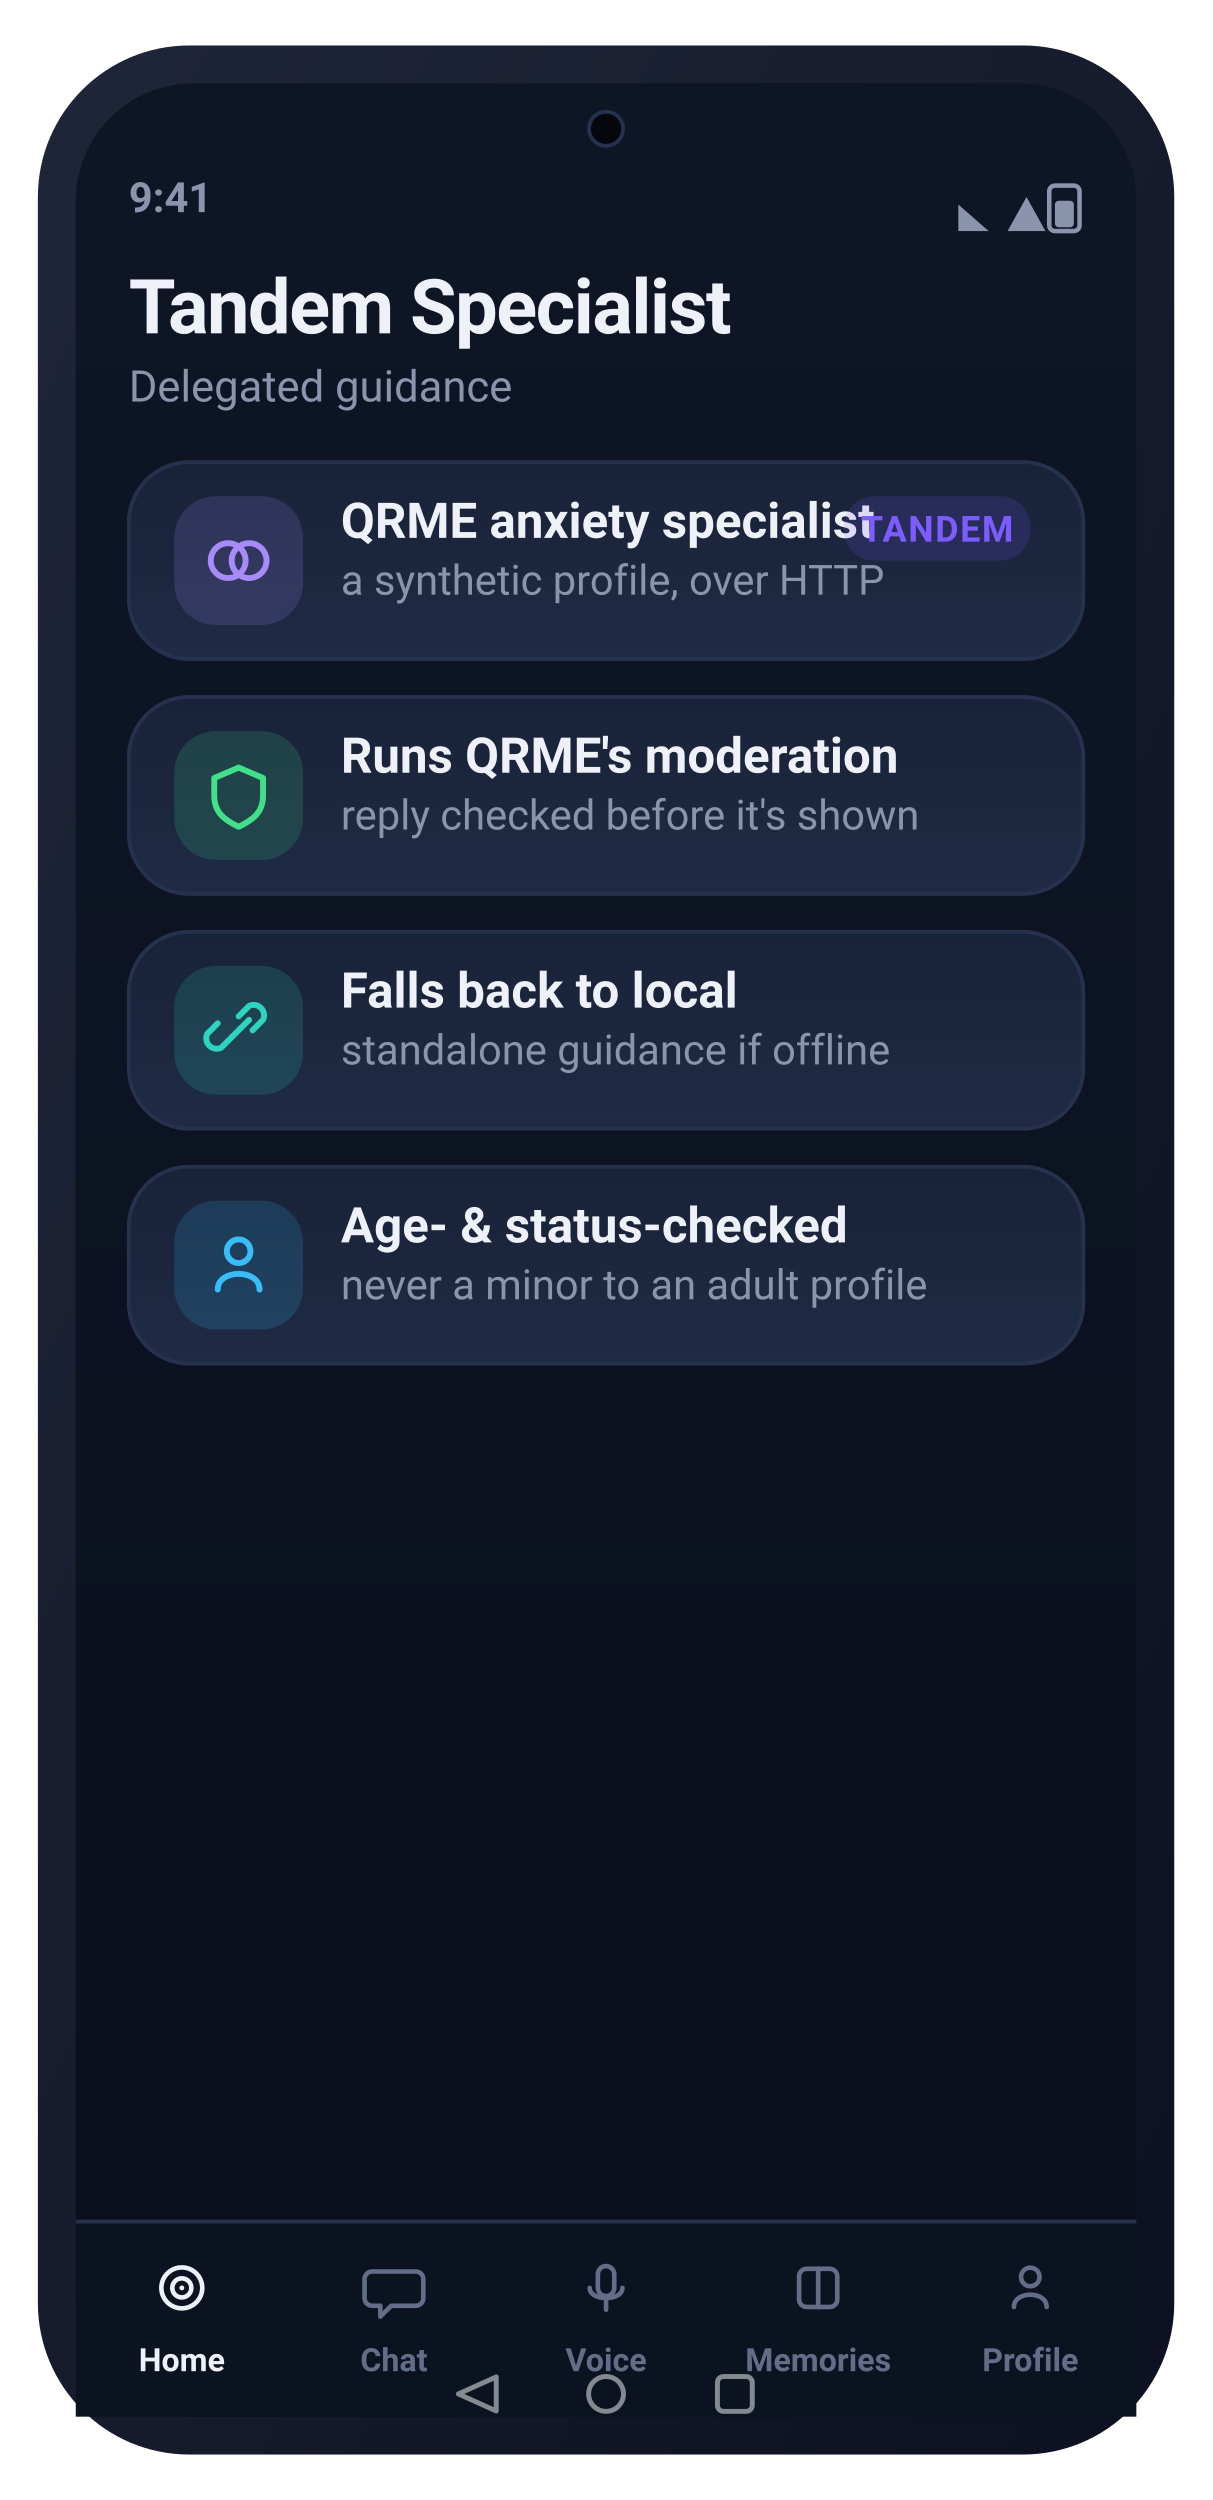
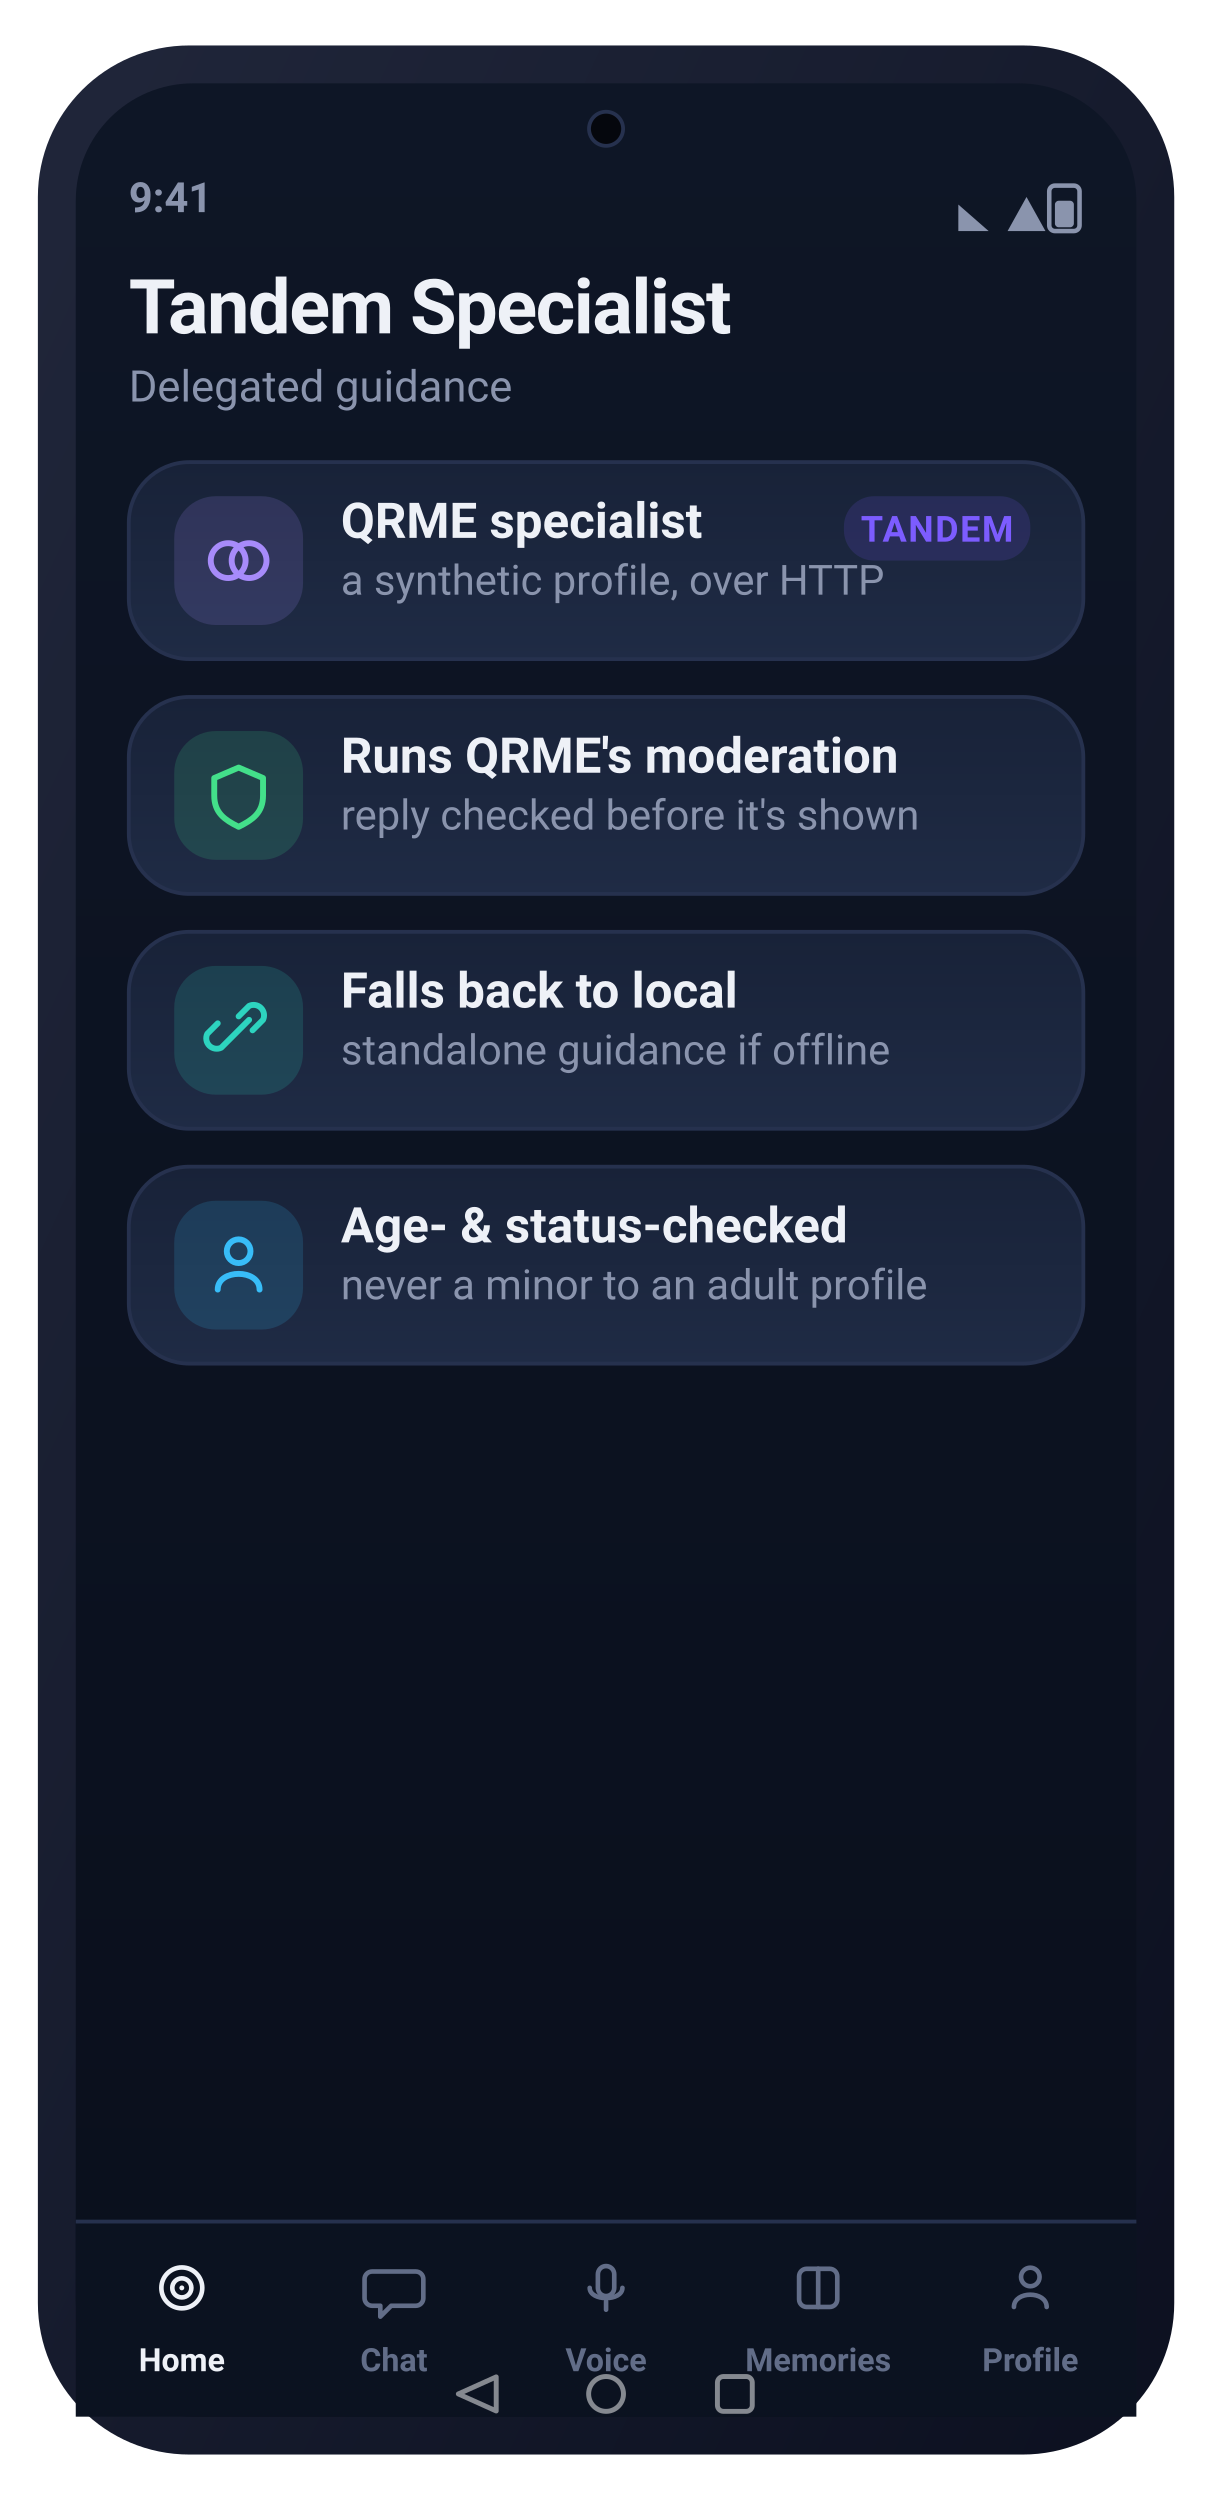
<svg xmlns="http://www.w3.org/2000/svg" width="320" height="660" viewBox="0 0 320 660" role="img" aria-label="Tandem Specialist screen">
  <defs>
    <linearGradient id="gScr" x1="0" y1="0" x2="0" y2="1">
      <stop offset="0" stop-color="#0e1626" />
      <stop offset="1" stop-color="#0a0f1c" />
    </linearGradient>
    <linearGradient id="gFrame" x1="0" y1="0" x2="1" y2="1">
      <stop offset="0" stop-color="#20263a" />
      <stop offset="1" stop-color="#0c1020" />
    </linearGradient>
    <linearGradient id="gCard" x1="0" y1="0" x2="0" y2="1">
      <stop offset="0" stop-color="#182238" />
      <stop offset="1" stop-color="#1f2b45" />
    </linearGradient>
    <linearGradient id="gBrand" x1="0" y1="0" x2="1" y2="0">
      <stop offset="0" stop-color="#7c5cff" />
      <stop offset="1" stop-color="#3aa0ff" />
    </linearGradient>
    <linearGradient id="gEmer" x1="0" y1="0" x2="0" y2="1">
      <stop offset="0" stop-color="#ff5b52" />
      <stop offset="1" stop-color="#ff3b30" />
    </linearGradient>
    <linearGradient id="mV" x1="0" y1="0" x2="1" y2="0">
      <stop offset="0" stop-color="#7c5cff" />
      <stop offset="1" stop-color="#3aa0ff" />
    </linearGradient>
    <linearGradient id="mO" x1="0" y1="0" x2="1" y2="0">
      <stop offset="0" stop-color="#f7b731" />
      <stop offset="1" stop-color="#ff7a45" />
    </linearGradient>
    <linearGradient id="mG" x1="0" y1="0" x2="1" y2="0">
      <stop offset="0" stop-color="#2fd27a" />
      <stop offset="1" stop-color="#43e08a" />
    </linearGradient>
    <radialGradient id="orb" cx="34%" cy="30%" r="75%">
      <stop offset="0" stop-color="#c3b0ff" />
      <stop offset="42%" stop-color="#7c5cff" />
      <stop offset="80%" stop-color="#2f6cf0" />
      <stop offset="100%" stop-color="#14204a" />
    </radialGradient>
  </defs>
  <rect x="10.0" y="12.0" width="300.0" height="636.0" rx="40" fill="url(#gFrame)" />
  <rect x="20.0" y="22.0" width="280.0" height="616.0" rx="31" fill="url(#gScr)" />
  <circle cx="160.0" cy="34" r="4.5" fill="#05070d" />
  <circle cx="160.0" cy="34" r="4.5" fill="none" stroke="#26314e" stroke-width="1" />
  <text x="34.0" y="56.0" font-family="-apple-system,BlinkMacSystemFont,'SF Pro Text','Segoe UI',Roboto,system-ui,sans-serif" font-size="11" font-weight="600" fill="#8a94ad" text-anchor="start">9:41</text>
  <rect x="277.0" y="49.0" width="8.0" height="12.0" rx="1.5" fill="none" stroke="#8a94ad" stroke-width="1.2" />
  <rect x="278.5" y="53.0" width="5.0" height="7.0" rx="1" fill="#8a94ad" />
  <path d="M266 61 L271 52 L276 61 Z" fill="#8a94ad" />
  <path d="M253 61 L253 54 L261 61 Z" fill="#8a94ad" />
  <text x="34.0" y="88.0" font-family="-apple-system,BlinkMacSystemFont,'SF Pro Text','Segoe UI',Roboto,system-ui,sans-serif" font-size="20" font-weight="700" fill="#eef1f7" text-anchor="start" letter-spacing="-0.4">Tandem Specialist</text>
  <text x="34.0" y="106.0" font-family="-apple-system,BlinkMacSystemFont,'SF Pro Text','Segoe UI',Roboto,system-ui,sans-serif" font-size="11.5" font-weight="400" fill="#8a94ad" text-anchor="start">Delegated guidance</text>
  <rect x="34.0" y="122.0" width="252.0" height="52.0" rx="16" fill="url(#gCard)" stroke="#26314e" stroke-width="1" />
  <rect x="46.0" y="131.0" width="34.0" height="34.0" rx="11" fill="rgba(167,139,250,0.16)" />
  <circle cx="60.24" cy="148.0" r="4.6" fill="none" stroke="#a78bfa" stroke-width="1.56" stroke-linecap="round" stroke-linejoin="round" />
  <circle cx="65.76" cy="148.0" r="4.6" fill="none" stroke="#a78bfa" stroke-width="1.56" stroke-linecap="round" stroke-linejoin="round" />
-   <text x="90.0" y="142.0" font-family="-apple-system,BlinkMacSystemFont,'SF Pro Text','Segoe UI',Roboto,system-ui,sans-serif" font-size="13" font-weight="600" fill="#eef1f7" text-anchor="start">QRME anxiety specialist</text>
+   <text x="90.0" y="142.0" font-family="-apple-system,BlinkMacSystemFont,'SF Pro Text','Segoe UI',Roboto,system-ui,sans-serif" font-size="13" font-weight="600" fill="#eef1f7" text-anchor="start">QRME specialist</text>
  <text x="90.0" y="157.0" font-family="-apple-system,BlinkMacSystemFont,'SF Pro Text','Segoe UI',Roboto,system-ui,sans-serif" font-size="11" font-weight="400" fill="#8a94ad" text-anchor="start">a synthetic profile, over HTTP</text>
  <rect x="222.8" y="131.0" width="49.2" height="17.0" rx="8" fill="rgba(124,92,255,0.15)" />
  <text x="247.4" y="143.0" font-family="-apple-system,BlinkMacSystemFont,'SF Pro Text','Segoe UI',Roboto,system-ui,sans-serif" font-size="9.5" font-weight="700" fill="#7c5cff" text-anchor="middle" letter-spacing="0.4">TANDEM</text>
  <rect x="34.0" y="184.0" width="252.0" height="52.0" rx="16" fill="url(#gCard)" stroke="#26314e" stroke-width="1" />
  <rect x="46.0" y="193.0" width="34.0" height="34.0" rx="11" fill="rgba(67,224,138,0.16)" />
  <path d="M63 202.64 l6.44 2.76 v4.6 c0 4.6 -2.76 6.44 -6.44 8.28 c-3.68 -1.84 -6.44 -3.68 -6.44 -8.28 v-4.6 Z" fill="none" stroke="#43e08a" stroke-width="1.56" stroke-linecap="round" stroke-linejoin="round" />
  <text x="90.0" y="204.0" font-family="-apple-system,BlinkMacSystemFont,'SF Pro Text','Segoe UI',Roboto,system-ui,sans-serif" font-size="13" font-weight="600" fill="#eef1f7" text-anchor="start">Runs QRME's moderation</text>
  <text x="90.0" y="219.0" font-family="-apple-system,BlinkMacSystemFont,'SF Pro Text','Segoe UI',Roboto,system-ui,sans-serif" font-size="11" font-weight="400" fill="#8a94ad" text-anchor="start">reply checked before it's shown</text>
  <rect x="34.0" y="246.0" width="252.0" height="52.0" rx="16" fill="url(#gCard)" stroke="#26314e" stroke-width="1" />
  <rect x="46.0" y="255.0" width="34.0" height="34.0" rx="11" fill="rgba(45,212,191,0.16)" />
  <path d="M61.16 273.84 l-2.76 2.76 a2.76 2.76 0 0 1 -3.68 -3.68 l2.76 -2.76 m5.52 -1.84 l2.76 -2.76 a2.76 2.76 0 0 1 3.68 3.68 l-2.76 2.76 M60.24 274.76 l5.52 -5.52" fill="none" stroke="#2dd4bf" stroke-width="1.56" stroke-linecap="round" stroke-linejoin="round" />
  <text x="90.0" y="266.0" font-family="-apple-system,BlinkMacSystemFont,'SF Pro Text','Segoe UI',Roboto,system-ui,sans-serif" font-size="13" font-weight="600" fill="#eef1f7" text-anchor="start">Falls back to local</text>
  <text x="90.0" y="281.0" font-family="-apple-system,BlinkMacSystemFont,'SF Pro Text','Segoe UI',Roboto,system-ui,sans-serif" font-size="11" font-weight="400" fill="#8a94ad" text-anchor="start">standalone guidance if offline</text>
  <rect x="34.0" y="308.0" width="252.0" height="52.0" rx="16" fill="url(#gCard)" stroke="#26314e" stroke-width="1" />
  <rect x="46.0" y="317.0" width="34.0" height="34.0" rx="11" fill="rgba(56,189,248,0.16)" />
  <circle cx="63" cy="330.32" r="3.128" fill="none" stroke="#38bdf8" stroke-width="1.56" stroke-linecap="round" stroke-linejoin="round" />
  <path d="M57.48 340.44 c0 -5.52 11.04 -5.52 11.04 0" fill="none" stroke="#38bdf8" stroke-width="1.56" stroke-linecap="round" stroke-linejoin="round" />
  <text x="90.0" y="328.0" font-family="-apple-system,BlinkMacSystemFont,'SF Pro Text','Segoe UI',Roboto,system-ui,sans-serif" font-size="13" font-weight="600" fill="#eef1f7" text-anchor="start">Age- &amp; status-checked</text>
  <text x="90.0" y="343.0" font-family="-apple-system,BlinkMacSystemFont,'SF Pro Text','Segoe UI',Roboto,system-ui,sans-serif" font-size="11" font-weight="400" fill="#8a94ad" text-anchor="start">never a minor to an adult profile</text>
  <rect x="20.0" y="586.0" width="280.0" height="52.0" rx="0" fill="#0b1220" />
  <rect x="20" y="586" width="280" height="1" fill="#26314e" />
  <circle cx="48.0" cy="604" r="5.4" fill="none" stroke="#eef1f7" stroke-width="1.22" stroke-linecap="round" stroke-linejoin="round" />
  <circle cx="48.0" cy="604" r="2.52" fill="none" stroke="#eef1f7" stroke-width="1.22" stroke-linecap="round" stroke-linejoin="round" />
  <circle cx="48.0" cy="604" r="0.648" fill="#eef1f7" />
  <text x="48.0" y="626.0" font-family="-apple-system,BlinkMacSystemFont,'SF Pro Text','Segoe UI',Roboto,system-ui,sans-serif" font-size="8.5" font-weight="600" fill="#eef1f7" text-anchor="middle">Home</text>
  <path d="M98.24 599.68 h11.52 a2 2 0 0 1 2 2 v5.04 a2 2 0 0 1 -2 2 h-6.48 l-2.88 2.88 v-2.88 h-2.16 a2 2 0 0 1 -2 -2 v-5.04 a2 2 0 0 1 2 -2 Z" fill="none" stroke="#626d88" stroke-width="1.22" stroke-linecap="round" stroke-linejoin="round" />
  <text x="104.0" y="626.0" font-family="-apple-system,BlinkMacSystemFont,'SF Pro Text','Segoe UI',Roboto,system-ui,sans-serif" font-size="8.5" font-weight="600" fill="#626d88" text-anchor="middle">Chat</text>
  <rect x="157.84" y="598.24" width="4.32" height="7.92" rx="2.16" fill="none" stroke="#626d88" stroke-width="1.22" stroke-linecap="round" stroke-linejoin="round" />
  <path d="M155.68 604 c0 3.6 8.64 3.6 8.64 0 M160.0 607.6 v2.16" fill="none" stroke="#626d88" stroke-width="1.22" stroke-linecap="round" stroke-linejoin="round" />
  <text x="160.0" y="626.0" font-family="-apple-system,BlinkMacSystemFont,'SF Pro Text','Segoe UI',Roboto,system-ui,sans-serif" font-size="8.5" font-weight="600" fill="#626d88" text-anchor="middle">Voice</text>
  <rect x="210.96" y="598.96" width="10.08" height="10.08" rx="2" fill="none" stroke="#626d88" stroke-width="1.22" stroke-linecap="round" stroke-linejoin="round" />
  <path d="M216.0 598.96 v10.08" fill="none" stroke="#626d88" stroke-width="1.22" stroke-linecap="round" stroke-linejoin="round" />
  <text x="216.0" y="626.0" font-family="-apple-system,BlinkMacSystemFont,'SF Pro Text','Segoe UI',Roboto,system-ui,sans-serif" font-size="8.5" font-weight="600" fill="#626d88" text-anchor="middle">Memories</text>
  <circle cx="272.0" cy="601.12" r="2.448" fill="none" stroke="#626d88" stroke-width="1.22" stroke-linecap="round" stroke-linejoin="round" />
  <path d="M267.68 609.04 c0 -4.32 8.64 -4.32 8.64 0" fill="none" stroke="#626d88" stroke-width="1.22" stroke-linecap="round" stroke-linejoin="round" />
  <text x="272.0" y="626.0" font-family="-apple-system,BlinkMacSystemFont,'SF Pro Text','Segoe UI',Roboto,system-ui,sans-serif" font-size="8.5" font-weight="600" fill="#626d88" text-anchor="middle">Profile</text>
  <path d="M131.0 627.5 L121.0 632 L131.0 636.5 Z" fill="none" stroke="rgba(255,255,255,0.5)" stroke-width="1.3" stroke-linejoin="round" />
  <circle cx="160.0" cy="632" r="4.6" fill="none" stroke="rgba(255,255,255,0.5)" stroke-width="1.3" />
  <rect x="189.4" y="627.4" width="9.2" height="9.2" rx="1.6" fill="none" stroke="rgba(255,255,255,0.5)" stroke-width="1.3" />
</svg>
